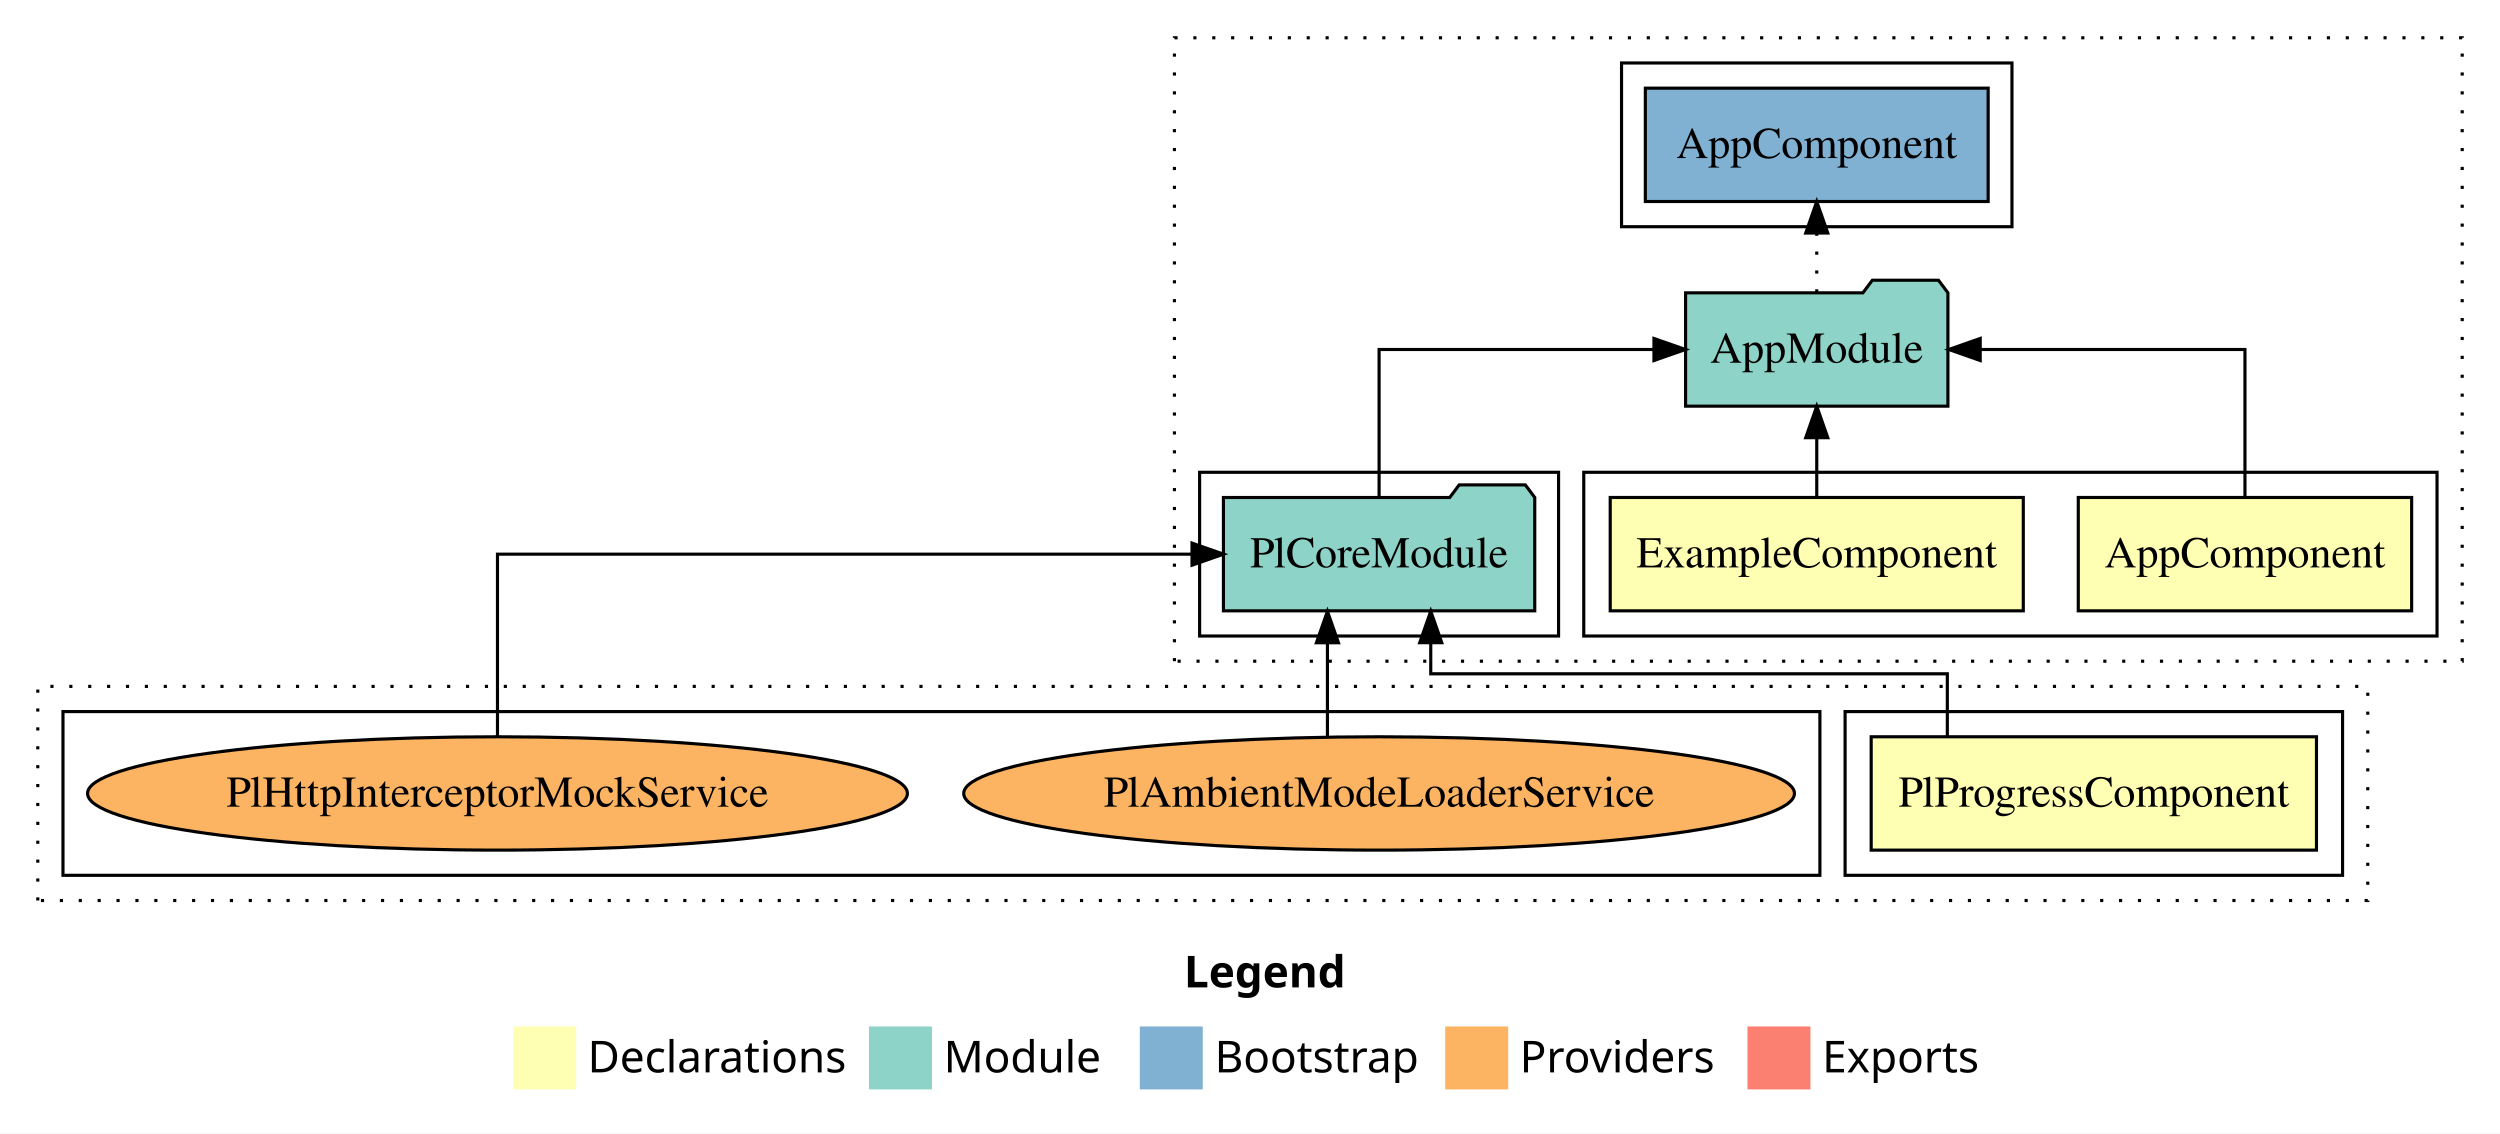
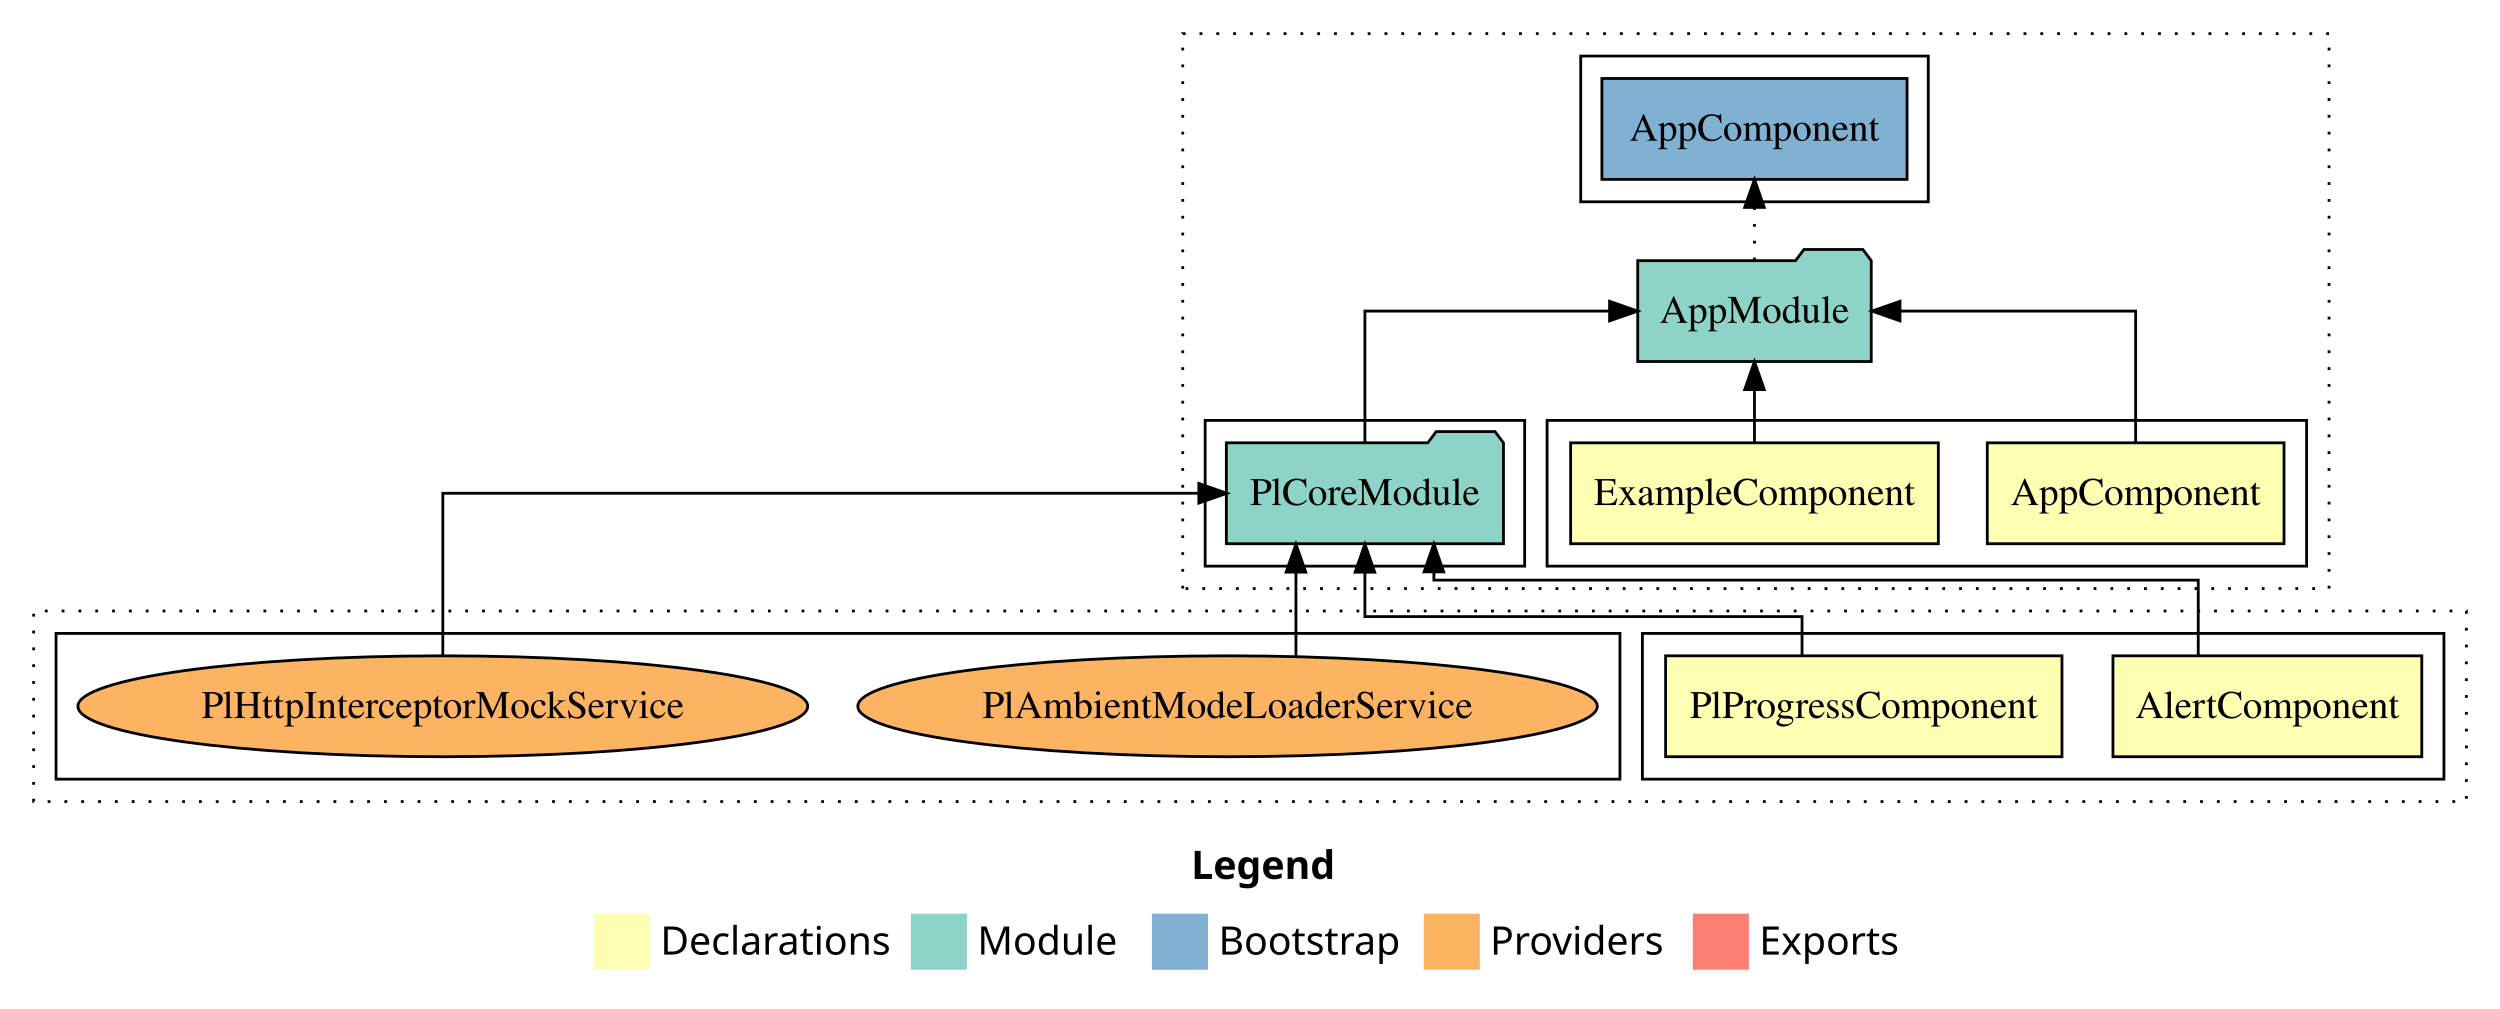
- <svg xmlns="http://www.w3.org/2000/svg" width="794pt" height="360pt" viewBox="0.00 0.00 794.00 360.00">
+ <svg xmlns="http://www.w3.org/2000/svg" width="892pt" height="360pt" viewBox="0.00 0.00 892.00 360.00">
  <g id="graph0" class="graph" transform="scale(1 1) rotate(0) translate(4 356)">
-     <polygon fill="#ffffff" stroke="transparent" points="-4,4 -4,-356 790,-356 790,4 -4,4" />
-     <text text-anchor="start" x="372.009" y="-42.4" font-family="sans-serif" font-weight="bold" font-size="14.00" fill="#000000">Legend</text>
-     <polygon fill="#ffffb3" stroke="transparent" points="159,-10 159,-30 179,-30 179,-10 159,-10" />
-     <text text-anchor="start" x="182.629" y="-15.4" font-family="sans-serif" font-size="14.00" fill="#000000">  Declarations</text>
-     <polygon fill="#8dd3c7" stroke="transparent" points="272,-10 272,-30 292,-30 292,-10 272,-10" />
-     <text text-anchor="start" x="295.725" y="-15.4" font-family="sans-serif" font-size="14.00" fill="#000000">  Module</text>
-     <polygon fill="#80b1d3" stroke="transparent" points="358,-10 358,-30 378,-30 378,-10 358,-10" />
-     <text text-anchor="start" x="381.781" y="-15.4" font-family="sans-serif" font-size="14.00" fill="#000000">  Bootstrap</text>
-     <polygon fill="#fdb462" stroke="transparent" points="455,-10 455,-30 475,-30 475,-10 455,-10" />
-     <text text-anchor="start" x="478.673" y="-15.4" font-family="sans-serif" font-size="14.00" fill="#000000">  Providers</text>
-     <polygon fill="#fb8072" stroke="transparent" points="551,-10 551,-30 571,-30 571,-10 551,-10" />
-     <text text-anchor="start" x="574.726" y="-15.4" font-family="sans-serif" font-size="14.00" fill="#000000">  Exports</text>
+     <polygon fill="#ffffff" stroke="transparent" points="-4,4 -4,-356 888,-356 888,4 -4,4" />
+     <text text-anchor="start" x="421.009" y="-42.4" font-family="sans-serif" font-weight="bold" font-size="14.00" fill="#000000">Legend</text>
+     <polygon fill="#ffffb3" stroke="transparent" points="208,-10 208,-30 228,-30 228,-10 208,-10" />
+     <text text-anchor="start" x="231.629" y="-15.4" font-family="sans-serif" font-size="14.00" fill="#000000">  Declarations</text>
+     <polygon fill="#8dd3c7" stroke="transparent" points="321,-10 321,-30 341,-30 341,-10 321,-10" />
+     <text text-anchor="start" x="344.725" y="-15.4" font-family="sans-serif" font-size="14.00" fill="#000000">  Module</text>
+     <polygon fill="#80b1d3" stroke="transparent" points="407,-10 407,-30 427,-30 427,-10 407,-10" />
+     <text text-anchor="start" x="430.781" y="-15.4" font-family="sans-serif" font-size="14.00" fill="#000000">  Bootstrap</text>
+     <polygon fill="#fdb462" stroke="transparent" points="504,-10 504,-30 524,-30 524,-10 504,-10" />
+     <text text-anchor="start" x="527.673" y="-15.4" font-family="sans-serif" font-size="14.00" fill="#000000">  Providers</text>
+     <polygon fill="#fb8072" stroke="transparent" points="600,-10 600,-30 620,-30 620,-10 600,-10" />
+     <text text-anchor="start" x="623.726" y="-15.4" font-family="sans-serif" font-size="14.00" fill="#000000">  Exports</text>
    <g id="clust1" class="cluster">
-       <polygon fill="none" stroke="#000000" stroke-dasharray="1,5" points="369,-146 369,-344 778,-344 778,-146 369,-146" />
+       <polygon fill="none" stroke="#000000" stroke-dasharray="1,5" points="418,-146 418,-344 827,-344 827,-146 418,-146" />
    </g>
    <g id="clust2" class="cluster">
-       <polygon fill="none" stroke="#000000" points="499,-154 499,-206 770,-206 770,-154 499,-154" />
+       <polygon fill="none" stroke="#000000" points="548,-154 548,-206 819,-206 819,-154 548,-154" />
    </g>
    <g id="clust5" class="cluster">
-       <polygon fill="none" stroke="#000000" points="377,-154 377,-206 491,-206 491,-154 377,-154" />
+       <polygon fill="none" stroke="#000000" points="426,-154 426,-206 540,-206 540,-154 426,-154" />
    </g>
    <g id="clust7" class="cluster">
-       <polygon fill="none" stroke="#000000" points="511,-284 511,-336 635,-336 635,-284 511,-284" />
+       <polygon fill="none" stroke="#000000" points="560,-284 560,-336 684,-336 684,-284 560,-284" />
    </g>
    <g id="clust9" class="cluster">
-       <polygon fill="none" stroke="#000000" stroke-dasharray="1,5" points="8,-70 8,-138 748,-138 748,-70 8,-70" />
+       <polygon fill="none" stroke="#000000" stroke-dasharray="1,5" points="8,-70 8,-138 876,-138 876,-70 8,-70" />
    </g>
    <g id="clust10" class="cluster">
-       <polygon fill="none" stroke="#000000" points="582,-78 582,-130 740,-130 740,-78 582,-78" />
+       <polygon fill="none" stroke="#000000" points="582,-78 582,-130 868,-130 868,-78 582,-78" />
    </g>
-     <g id="clust15" class="cluster">
+     <g id="clust16" class="cluster">
      <polygon fill="none" stroke="#000000" points="16,-78 16,-130 574,-130 574,-78 16,-78" />
    </g>
    <g id="node1" class="node">
-       <polygon fill="#ffffb3" stroke="#000000" points="761.94,-198 656.06,-198 656.06,-162 761.94,-162 761.94,-198" />
-       <text text-anchor="middle" x="709" y="-175.8" font-family="Times,serif" font-size="14.00" fill="#000000">AppComponent</text>
+       <polygon fill="#ffffb3" stroke="#000000" points="810.94,-198 705.06,-198 705.06,-162 810.94,-162 810.94,-198" />
+       <text text-anchor="middle" x="758" y="-175.8" font-family="Times,serif" font-size="14.00" fill="#000000">AppComponent</text>
    </g>
    <g id="node3" class="node">
-       <polygon fill="#8dd3c7" stroke="#000000" points="614.657,-263 611.657,-267 590.657,-267 587.657,-263 531.343,-263 531.343,-227 614.657,-227 614.657,-263" />
-       <text text-anchor="middle" x="573" y="-240.8" font-family="Times,serif" font-size="14.00" fill="#000000">AppModule</text>
+       <polygon fill="#8dd3c7" stroke="#000000" points="663.657,-263 660.657,-267 639.657,-267 636.657,-263 580.343,-263 580.343,-227 663.657,-227 663.657,-263" />
+       <text text-anchor="middle" x="622" y="-240.8" font-family="Times,serif" font-size="14.00" fill="#000000">AppModule</text>
    </g>
    <g id="edge1" class="edge">
-       <path fill="none" stroke="#000000" d="M709,-198.106C709,-217.339 709,-245 709,-245 709,-245 624.914,-245 624.914,-245" />
-       <polygon fill="#000000" stroke="#000000" points="624.914,-241.5 614.914,-245 624.914,-248.5 624.914,-241.5" />
+       <path fill="none" stroke="#000000" d="M758,-198.106C758,-217.339 758,-245 758,-245 758,-245 673.914,-245 673.914,-245" />
+       <polygon fill="#000000" stroke="#000000" points="673.914,-241.5 663.914,-245 673.914,-248.5 673.914,-241.5" />
    </g>
    <g id="node2" class="node">
-       <polygon fill="#ffffb3" stroke="#000000" points="638.595,-198 507.405,-198 507.405,-162 638.595,-162 638.595,-198" />
-       <text text-anchor="middle" x="573" y="-175.8" font-family="Times,serif" font-size="14.00" fill="#000000">ExampleComponent</text>
+       <polygon fill="#ffffb3" stroke="#000000" points="687.595,-198 556.405,-198 556.405,-162 687.595,-162 687.595,-198" />
+       <text text-anchor="middle" x="622" y="-175.8" font-family="Times,serif" font-size="14.00" fill="#000000">ExampleComponent</text>
    </g>
    <g id="edge2" class="edge">
-       <path fill="none" stroke="#000000" d="M573,-198.106C573,-198.106 573,-216.991 573,-216.991" />
-       <polygon fill="#000000" stroke="#000000" points="569.5,-216.991 573,-226.991 576.5,-216.991 569.5,-216.991" />
+       <path fill="none" stroke="#000000" d="M622,-198.106C622,-198.106 622,-216.991 622,-216.991" />
+       <polygon fill="#000000" stroke="#000000" points="618.5,-216.991 622,-226.991 625.5,-216.991 618.5,-216.991" />
    </g>
    <g id="node5" class="node">
-       <polygon fill="#80b1d3" stroke="#000000" points="627.439,-328 518.561,-328 518.561,-292 627.439,-292 627.439,-328" />
-       <text text-anchor="middle" x="573" y="-305.8" font-family="Times,serif" font-size="14.00" fill="#000000">AppComponent </text>
+       <polygon fill="#80b1d3" stroke="#000000" points="676.439,-328 567.561,-328 567.561,-292 676.439,-292 676.439,-328" />
+       <text text-anchor="middle" x="622" y="-305.8" font-family="Times,serif" font-size="14.00" fill="#000000">AppComponent </text>
    </g>
    <g id="edge4" class="edge">
-       <path fill="none" stroke="#000000" stroke-dasharray="1,5" d="M573,-263.106C573,-263.106 573,-281.991 573,-281.991" />
-       <polygon fill="#000000" stroke="#000000" points="569.5,-281.991 573,-291.991 576.5,-281.991 569.5,-281.991" />
+       <path fill="none" stroke="#000000" stroke-dasharray="1,5" d="M622,-263.106C622,-263.106 622,-281.991 622,-281.991" />
+       <polygon fill="#000000" stroke="#000000" points="618.5,-281.991 622,-291.991 625.5,-281.991 618.5,-281.991" />
    </g>
    <g id="node4" class="node">
-       <polygon fill="#8dd3c7" stroke="#000000" points="483.436,-198 480.436,-202 459.436,-202 456.436,-198 384.564,-198 384.564,-162 483.436,-162 483.436,-198" />
-       <text text-anchor="middle" x="434" y="-175.8" font-family="Times,serif" font-size="14.00" fill="#000000">PlCoreModule</text>
+       <polygon fill="#8dd3c7" stroke="#000000" points="532.436,-198 529.436,-202 508.436,-202 505.436,-198 433.564,-198 433.564,-162 532.436,-162 532.436,-198" />
+       <text text-anchor="middle" x="483" y="-175.8" font-family="Times,serif" font-size="14.00" fill="#000000">PlCoreModule</text>
    </g>
    <g id="edge3" class="edge">
-       <path fill="none" stroke="#000000" d="M434,-198.106C434,-217.339 434,-245 434,-245 434,-245 521.295,-245 521.295,-245" />
-       <polygon fill="#000000" stroke="#000000" points="521.295,-248.5 531.295,-245 521.295,-241.5 521.295,-248.5" />
+       <path fill="none" stroke="#000000" d="M483,-198.106C483,-217.339 483,-245 483,-245 483,-245 570.295,-245 570.295,-245" />
+       <polygon fill="#000000" stroke="#000000" points="570.295,-248.5 580.295,-245 570.295,-241.5 570.295,-248.5" />
    </g>
    <g id="node6" class="node">
+       <polygon fill="#ffffb3" stroke="#000000" points="860.095,-122 749.905,-122 749.905,-86 860.095,-86 860.095,-122" />
+       <text text-anchor="middle" x="805" y="-99.8" font-family="Times,serif" font-size="14.00" fill="#000000">AlertComponent</text>
+     </g>
+     <g id="edge5" class="edge">
+       <path fill="none" stroke="#000000" d="M780.336,-122.044C780.336,-134.563 780.336,-149 780.336,-149 780.336,-149 507.609,-149 507.609,-149 507.609,-149 507.609,-151.967 507.609,-151.967" />
+       <polygon fill="#000000" stroke="#000000" points="504.109,-151.967 507.609,-161.967 511.109,-151.967 504.109,-151.967" />
+     </g>
+     <g id="node7" class="node">
      <polygon fill="#ffffb3" stroke="#000000" points="731.713,-122 590.287,-122 590.287,-86 731.713,-86 731.713,-122" />
      <text text-anchor="middle" x="661" y="-99.8" font-family="Times,serif" font-size="14.00" fill="#000000">PlProgressComponent</text>
    </g>
-     <g id="edge5" class="edge">
-       <path fill="none" stroke="#000000" d="M614.471,-122.11C614.471,-131.897 614.471,-142 614.471,-142 614.471,-142 450.406,-142 450.406,-142 450.406,-142 450.406,-151.89 450.406,-151.89" />
-       <polygon fill="#000000" stroke="#000000" points="446.906,-151.89 450.406,-161.89 453.906,-151.89 446.906,-151.89" />
+     <g id="edge6" class="edge">
+       <path fill="none" stroke="#000000" d="M638.971,-122.243C638.971,-129.43 638.971,-136 638.971,-136 638.971,-136 483,-136 483,-136 483,-136 483,-151.85 483,-151.85" />
+       <polygon fill="#000000" stroke="#000000" points="479.5,-151.849 483,-161.85 486.5,-151.85 479.5,-151.849" />
    </g>
-     <g id="node7" class="node">
+     <g id="node8" class="node">
      <ellipse fill="#fdb462" stroke="#000000" cx="434" cy="-104" rx="131.922" ry="18" />
      <text text-anchor="middle" x="434" y="-99.8" font-family="Times,serif" font-size="14.00" fill="#000000">PlAmbientModeLoaderService</text>
    </g>
-     <g id="edge6" class="edge">
-       <path fill="none" stroke="#000000" d="M417.594,-122.011C417.594,-122.011 417.594,-151.855 417.594,-151.855" />
-       <polygon fill="#000000" stroke="#000000" points="414.094,-151.855 417.594,-161.855 421.094,-151.855 414.094,-151.855" />
+     <g id="edge7" class="edge">
+       <path fill="none" stroke="#000000" d="M458.391,-122.011C458.391,-122.011 458.391,-151.855 458.391,-151.855" />
+       <polygon fill="#000000" stroke="#000000" points="454.891,-151.855 458.391,-161.855 461.891,-151.855 454.891,-151.855" />
    </g>
-     <g id="node8" class="node">
+     <g id="node9" class="node">
      <ellipse fill="#fdb462" stroke="#000000" cx="154" cy="-104" rx="130.192" ry="18" />
      <text text-anchor="middle" x="154" y="-99.8" font-family="Times,serif" font-size="14.00" fill="#000000">PlHttpInterceptorMockService</text>
    </g>
-     <g id="edge7" class="edge">
-       <path fill="none" stroke="#000000" d="M154,-122.011C154,-144.485 154,-180 154,-180 154,-180 374.586,-180 374.586,-180" />
-       <polygon fill="#000000" stroke="#000000" points="374.586,-183.5 384.586,-180 374.586,-176.5 374.586,-183.5" />
+     <g id="edge8" class="edge">
+       <path fill="none" stroke="#000000" d="M154,-122.011C154,-144.485 154,-180 154,-180 154,-180 423.745,-180 423.745,-180" />
+       <polygon fill="#000000" stroke="#000000" points="423.745,-183.5 433.745,-180 423.745,-176.5 423.745,-183.5" />
    </g>
  </g>
</svg>
